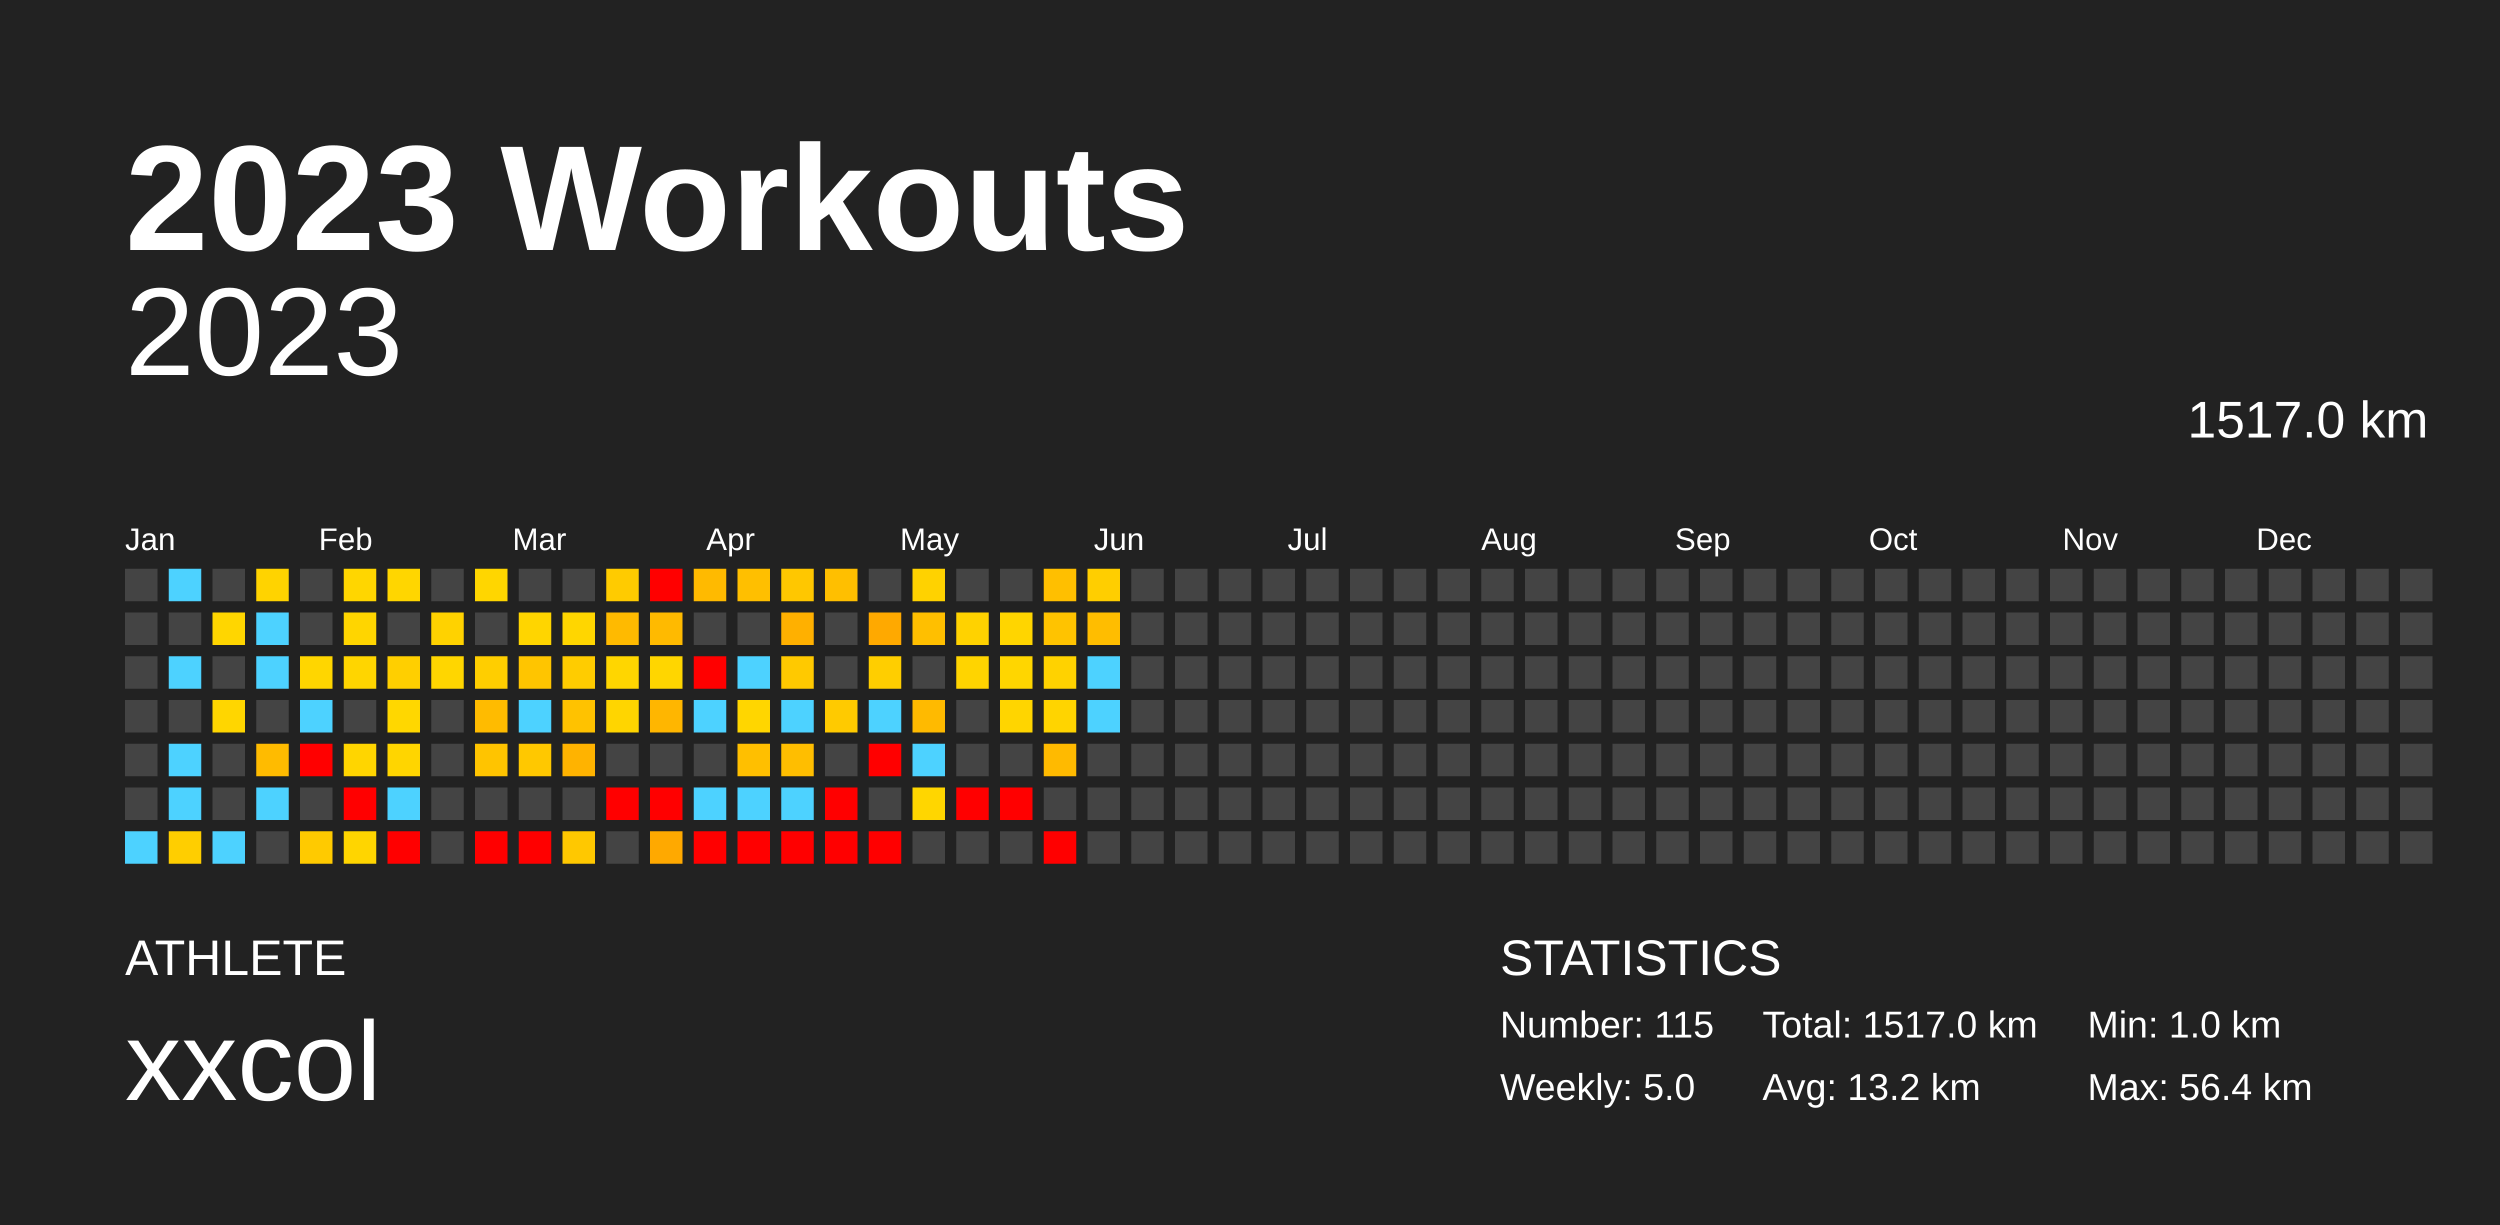
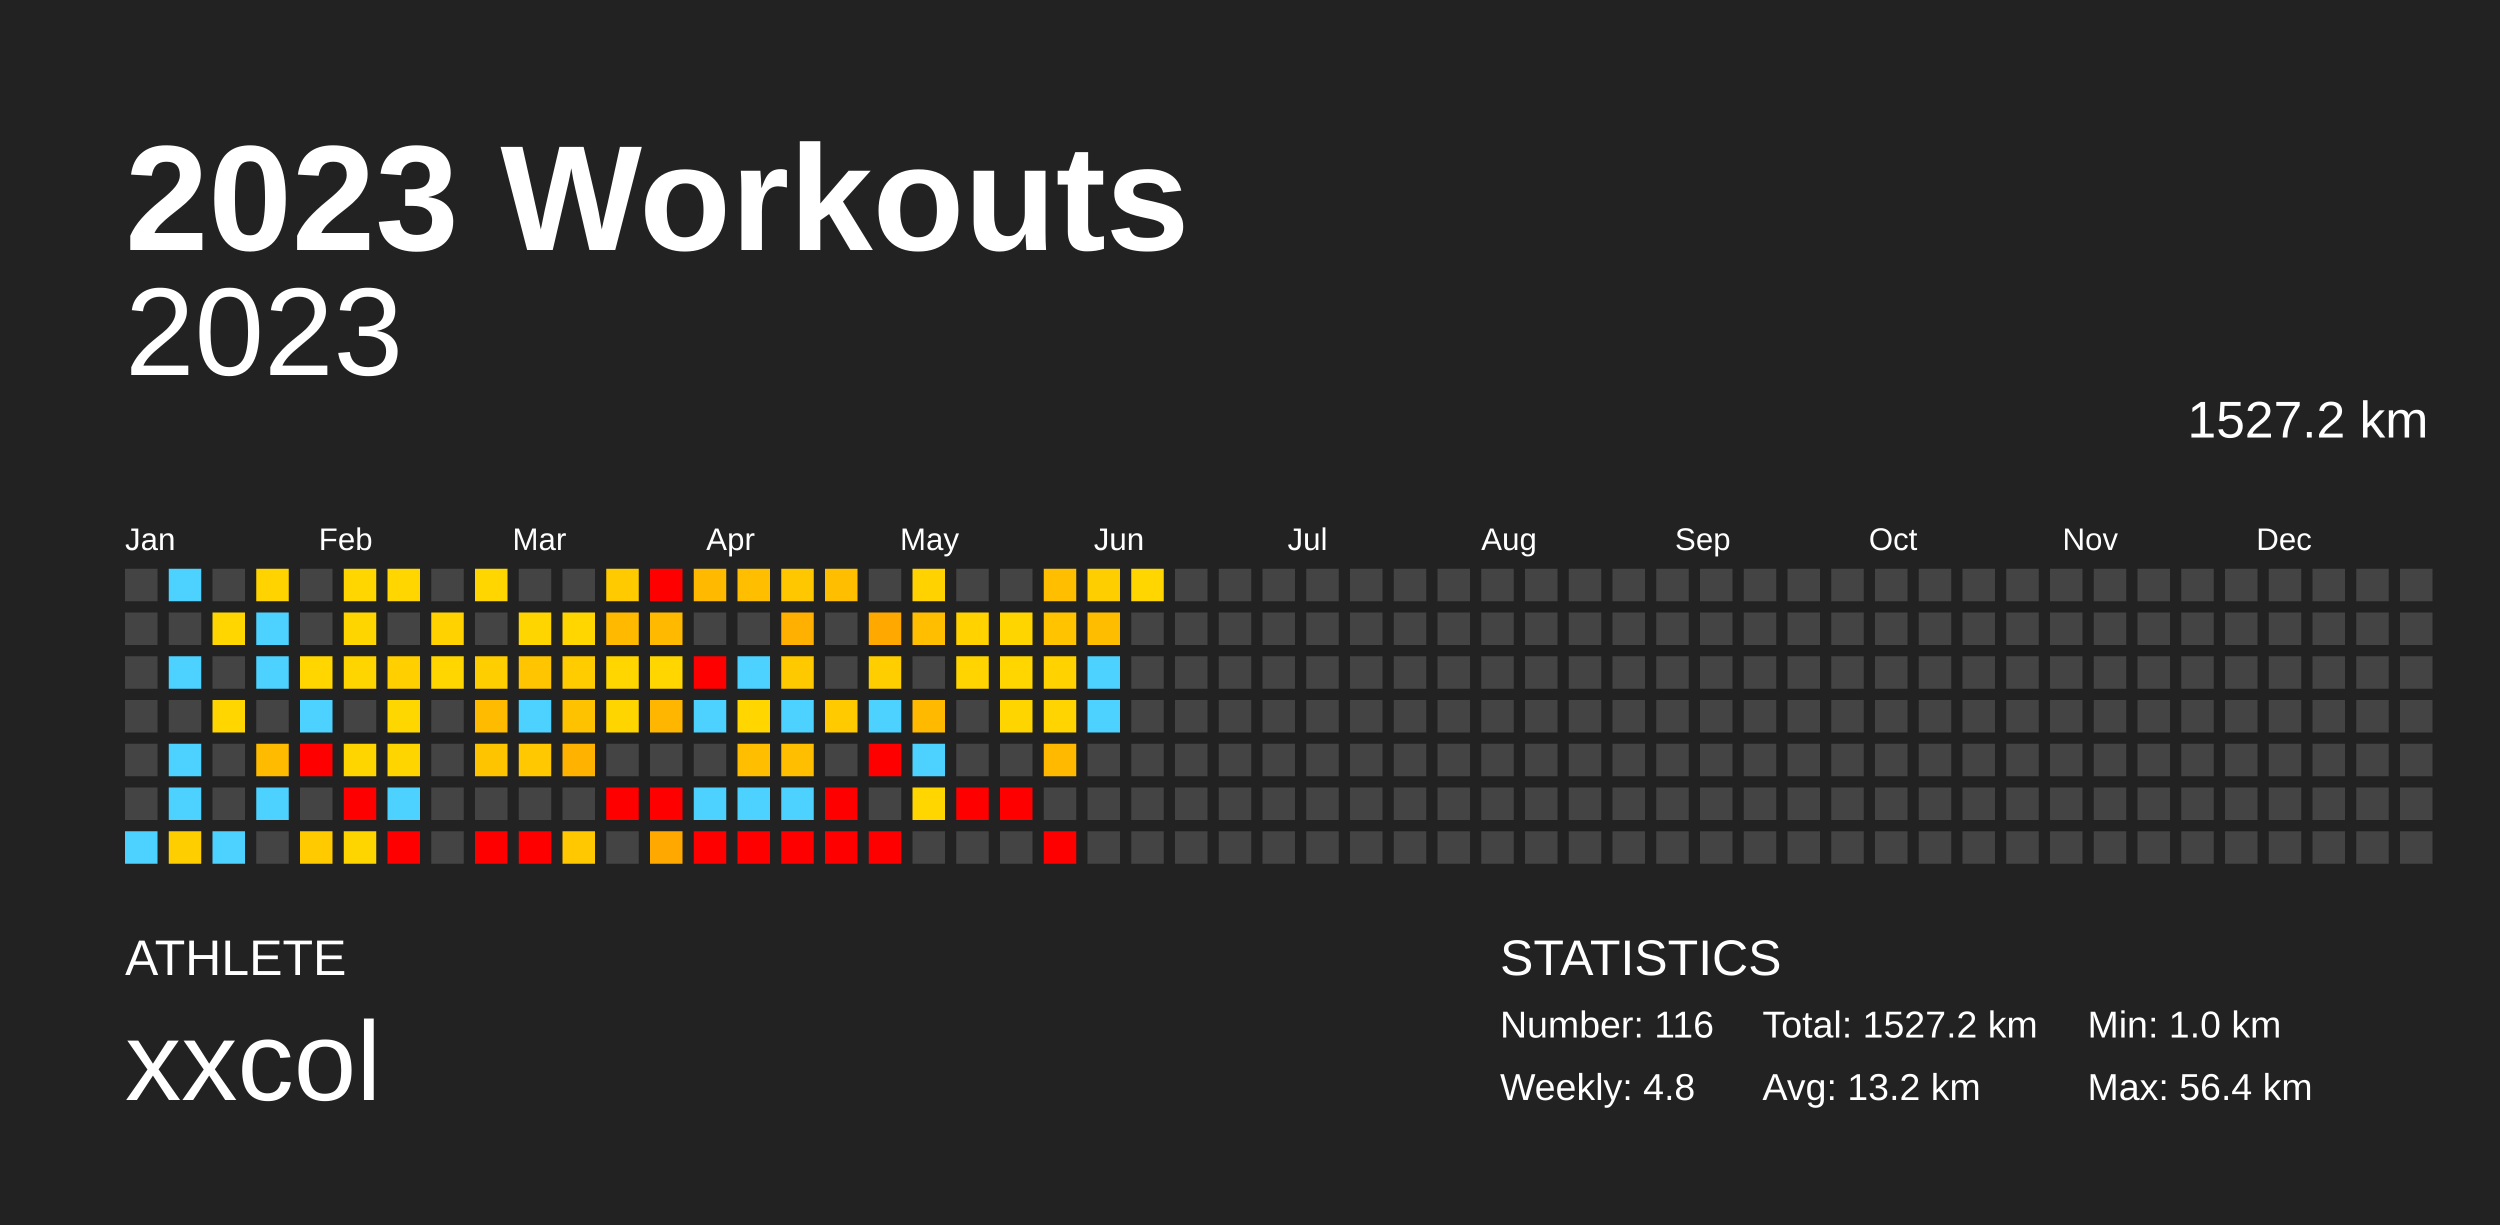
<svg xmlns="http://www.w3.org/2000/svg" baseProfile="full" height="98mm" version="1.1" viewBox="0,0,200,98" width="200mm">
  <defs />
  <rect fill="#222222" height="98" width="200" x="0" y="0" />
  <text fill="#FFFFFF" style="font-size:12px; font-family:Arial; font-weight:bold;" x="10" y="20">2023 Workouts</text>
  <text fill="#FFFFFF" style="font-size:4px; font-family:Arial" x="10" y="78">ATHLETE</text>
  <text fill="#FFFFFF" style="font-size:9px; font-family:Arial" x="10" y="88">xxcol</text>
  <text fill="#FFFFFF" style="font-size:4px; font-family:Arial" x="120" y="78">STATISTICS</text>
-   <text fill="#FFFFFF" style="font-size:3px; font-family:Arial" x="120" y="83">Number: 115</text>
-   <text fill="#FFFFFF" style="font-size:3px; font-family:Arial" x="120" y="88">Weekly: 5.0</text>
-   <text fill="#FFFFFF" style="font-size:3px; font-family:Arial" x="141" y="83">Total: 1517.0 km</text>
+   <text fill="#FFFFFF" style="font-size:3px; font-family:Arial" x="120" y="83">Number: 116</text>
+   <text fill="#FFFFFF" style="font-size:3px; font-family:Arial" x="120" y="88">Weekly: 4.8</text>
+   <text fill="#FFFFFF" style="font-size:3px; font-family:Arial" x="141" y="83">Total: 1527.2 km</text>
  <text fill="#FFFFFF" style="font-size:3px; font-family:Arial" x="141" y="88">Avg: 13.2 km</text>
  <text fill="#FFFFFF" style="font-size:3px; font-family:Arial" x="167" y="83">Min: 1.0 km</text>
  <text fill="#FFFFFF" style="font-size:3px; font-family:Arial" x="167" y="88">Max: 56.4 km</text>
  <text alignment-baseline="hanging" fill="#FFFFFF" style="font-size:10.0px; font-family:Arial;" x="10" y="30">2023</text>
-   <text alignment-baseline="hanging" fill="#FFFFFF" style="font-size:4.125px; font-family:Arial;" x="175" y="35">1517.0 km</text>
+   <text alignment-baseline="hanging" fill="#FFFFFF" style="font-size:4.125px; font-family:Arial;" x="175" y="35">1527.2 km</text>
  <text fill="#FFFFFF" style="font-size:2.5px; font-family:Arial" x="10.0" y="44">Jan</text>
  <text fill="#FFFFFF" style="font-size:2.5px; font-family:Arial" x="25.5" y="44">Feb</text>
  <text fill="#FFFFFF" style="font-size:2.5px; font-family:Arial" x="41.0" y="44">Mar</text>
  <text fill="#FFFFFF" style="font-size:2.5px; font-family:Arial" x="56.5" y="44">Apr</text>
  <text fill="#FFFFFF" style="font-size:2.5px; font-family:Arial" x="72.0" y="44">May</text>
  <text fill="#FFFFFF" style="font-size:2.5px; font-family:Arial" x="87.5" y="44">Jun</text>
  <text fill="#FFFFFF" style="font-size:2.5px; font-family:Arial" x="103.0" y="44">Jul</text>
  <text fill="#FFFFFF" style="font-size:2.5px; font-family:Arial" x="118.5" y="44">Aug</text>
  <text fill="#FFFFFF" style="font-size:2.5px; font-family:Arial" x="134.0" y="44">Sep</text>
  <text fill="#FFFFFF" style="font-size:2.5px; font-family:Arial" x="149.5" y="44">Oct</text>
  <text fill="#FFFFFF" style="font-size:2.5px; font-family:Arial" x="165.0" y="44">Nov</text>
  <text fill="#FFFFFF" style="font-size:2.5px; font-family:Arial" x="180.5" y="44">Dec</text>
  <rect fill="#444444" height="2.6" width="2.6" x="10.0" y="45.5" />
  <rect fill="#444444" height="2.6" width="2.6" x="10.0" y="49.0" />
  <rect fill="#444444" height="2.6" width="2.6" x="10.0" y="52.5" />
  <rect fill="#444444" height="2.6" width="2.6" x="10.0" y="56.0" />
  <rect fill="#444444" height="2.6" width="2.6" x="10.0" y="59.5" />
  <rect fill="#444444" height="2.6" width="2.6" x="10.0" y="63.0" />
  <rect fill="#4dd2ff" height="2.6" width="2.6" x="10.0" y="66.5" />
  <rect fill="#4dd2ff" height="2.6" width="2.6" x="13.5" y="45.5" />
  <rect fill="#444444" height="2.6" width="2.6" x="13.5" y="49.0" />
  <rect fill="#4dd2ff" height="2.6" width="2.6" x="13.5" y="52.5" />
  <rect fill="#444444" height="2.6" width="2.6" x="13.5" y="56.0" />
  <rect fill="#4dd2ff" height="2.6" width="2.6" x="13.5" y="59.5" />
  <rect fill="#4dd2ff" height="2.6" width="2.6" x="13.5" y="63.0" />
  <rect fill="#ffce00" height="2.6" width="2.6" x="13.5" y="66.5" />
  <rect fill="#444444" height="2.6" width="2.6" x="17.0" y="45.5" />
  <rect fill="#ffd600" height="2.6" width="2.6" x="17.0" y="49.0" />
  <rect fill="#444444" height="2.6" width="2.6" x="17.0" y="52.5" />
  <rect fill="#ffd600" height="2.6" width="2.6" x="17.0" y="56.0" />
  <rect fill="#444444" height="2.6" width="2.6" x="17.0" y="59.5" />
  <rect fill="#444444" height="2.6" width="2.6" x="17.0" y="63.0" />
  <rect fill="#4dd2ff" height="2.6" width="2.6" x="17.0" y="66.5" />
  <rect fill="#ffd300" height="2.6" width="2.6" x="20.5" y="45.5" />
  <rect fill="#4dd2ff" height="2.6" width="2.6" x="20.5" y="49.0" />
  <rect fill="#4dd2ff" height="2.6" width="2.6" x="20.5" y="52.5" />
  <rect fill="#444444" height="2.6" width="2.6" x="20.5" y="56.0" />
  <rect fill="#ffbb00" height="2.6" width="2.6" x="20.5" y="59.5" />
  <rect fill="#4dd2ff" height="2.6" width="2.6" x="20.5" y="63.0" />
  <rect fill="#444444" height="2.6" width="2.6" x="20.5" y="66.5" />
  <rect fill="#444444" height="2.6" width="2.6" x="24.0" y="45.5" />
  <rect fill="#444444" height="2.6" width="2.6" x="24.0" y="49.0" />
  <rect fill="#ffd600" height="2.6" width="2.6" x="24.0" y="52.5" />
  <rect fill="#4dd2ff" height="2.6" width="2.6" x="24.0" y="56.0" />
  <rect fill="red" height="2.6" width="2.6" x="24.0" y="59.5" />
  <rect fill="#444444" height="2.6" width="2.6" x="24.0" y="63.0" />
  <rect fill="#ffca00" height="2.6" width="2.6" x="24.0" y="66.5" />
  <rect fill="#ffd600" height="2.6" width="2.6" x="27.5" y="45.5" />
  <rect fill="#ffd500" height="2.6" width="2.6" x="27.5" y="49.0" />
  <rect fill="#ffd500" height="2.6" width="2.6" x="27.5" y="52.5" />
  <rect fill="#444444" height="2.6" width="2.6" x="27.5" y="56.0" />
  <rect fill="#ffd500" height="2.6" width="2.6" x="27.5" y="59.5" />
  <rect fill="red" height="2.6" width="2.6" x="27.5" y="63.0" />
  <rect fill="#ffd500" height="2.6" width="2.6" x="27.5" y="66.5" />
  <rect fill="#ffd600" height="2.6" width="2.6" x="31.0" y="45.5" />
  <rect fill="#444444" height="2.6" width="2.6" x="31.0" y="49.0" />
  <rect fill="#ffcf00" height="2.6" width="2.6" x="31.0" y="52.5" />
  <rect fill="#ffd700" height="2.6" width="2.6" x="31.0" y="56.0" />
  <rect fill="#ffd500" height="2.6" width="2.6" x="31.0" y="59.5" />
  <rect fill="#4dd2ff" height="2.6" width="2.6" x="31.0" y="63.0" />
  <rect fill="red" height="2.6" width="2.6" x="31.0" y="66.5" />
  <rect fill="#444444" height="2.6" width="2.6" x="34.5" y="45.5" />
  <rect fill="#ffd200" height="2.6" width="2.6" x="34.5" y="49.0" />
  <rect fill="#ffd600" height="2.6" width="2.6" x="34.5" y="52.5" />
  <rect fill="#444444" height="2.6" width="2.6" x="34.5" y="56.0" />
  <rect fill="#444444" height="2.6" width="2.6" x="34.5" y="59.5" />
  <rect fill="#444444" height="2.6" width="2.6" x="34.5" y="63.0" />
  <rect fill="#444444" height="2.6" width="2.6" x="34.5" y="66.5" />
  <rect fill="#ffd600" height="2.6" width="2.6" x="38.0" y="45.5" />
  <rect fill="#444444" height="2.6" width="2.6" x="38.0" y="49.0" />
  <rect fill="#ffce00" height="2.6" width="2.6" x="38.0" y="52.5" />
  <rect fill="#ffbb00" height="2.6" width="2.6" x="38.0" y="56.0" />
  <rect fill="#ffc400" height="2.6" width="2.6" x="38.0" y="59.5" />
  <rect fill="#444444" height="2.6" width="2.6" x="38.0" y="63.0" />
  <rect fill="red" height="2.6" width="2.6" x="38.0" y="66.5" />
  <rect fill="#444444" height="2.6" width="2.6" x="41.5" y="45.5" />
  <rect fill="#ffd500" height="2.6" width="2.6" x="41.5" y="49.0" />
  <rect fill="#ffc500" height="2.6" width="2.6" x="41.5" y="52.5" />
  <rect fill="#4dd2ff" height="2.6" width="2.6" x="41.5" y="56.0" />
  <rect fill="#ffc800" height="2.6" width="2.6" x="41.5" y="59.5" />
  <rect fill="#444444" height="2.6" width="2.6" x="41.5" y="63.0" />
  <rect fill="red" height="2.6" width="2.6" x="41.5" y="66.5" />
  <rect fill="#444444" height="2.6" width="2.6" x="45.0" y="45.5" />
  <rect fill="#ffd600" height="2.6" width="2.6" x="45.0" y="49.0" />
  <rect fill="#ffcc00" height="2.6" width="2.6" x="45.0" y="52.5" />
  <rect fill="#ffc200" height="2.6" width="2.6" x="45.0" y="56.0" />
  <rect fill="#ffb300" height="2.6" width="2.6" x="45.0" y="59.5" />
  <rect fill="#444444" height="2.6" width="2.6" x="45.0" y="63.0" />
  <rect fill="#ffc800" height="2.6" width="2.6" x="45.0" y="66.5" />
  <rect fill="#ffcb00" height="2.6" width="2.6" x="48.5" y="45.5" />
  <rect fill="#ffba00" height="2.6" width="2.6" x="48.5" y="49.0" />
  <rect fill="#ffd600" height="2.6" width="2.6" x="48.5" y="52.5" />
  <rect fill="#ffd500" height="2.6" width="2.6" x="48.5" y="56.0" />
  <rect fill="#444444" height="2.6" width="2.6" x="48.5" y="59.5" />
  <rect fill="red" height="2.6" width="2.6" x="48.5" y="63.0" />
  <rect fill="#444444" height="2.6" width="2.6" x="48.5" y="66.5" />
  <rect fill="red" height="2.6" width="2.6" x="52.0" y="45.5" />
  <rect fill="#ffba00" height="2.6" width="2.6" x="52.0" y="49.0" />
  <rect fill="#ffd600" height="2.6" width="2.6" x="52.0" y="52.5" />
  <rect fill="#ffb600" height="2.6" width="2.6" x="52.0" y="56.0" />
  <rect fill="#444444" height="2.6" width="2.6" x="52.0" y="59.5" />
  <rect fill="red" height="2.6" width="2.6" x="52.0" y="63.0" />
  <rect fill="#ffa900" height="2.6" width="2.6" x="52.0" y="66.5" />
  <rect fill="#ffba00" height="2.6" width="2.6" x="55.5" y="45.5" />
  <rect fill="#444444" height="2.6" width="2.6" x="55.5" y="49.0" />
  <rect fill="red" height="2.6" width="2.6" x="55.5" y="52.5" />
  <rect fill="#4dd2ff" height="2.6" width="2.6" x="55.5" y="56.0" />
  <rect fill="#444444" height="2.6" width="2.6" x="55.5" y="59.5" />
  <rect fill="#4dd2ff" height="2.6" width="2.6" x="55.5" y="63.0" />
  <rect fill="red" height="2.6" width="2.6" x="55.5" y="66.5" />
  <rect fill="#ffbf00" height="2.6" width="2.6" x="59.0" y="45.5" />
  <rect fill="#444444" height="2.6" width="2.6" x="59.0" y="49.0" />
  <rect fill="#4dd2ff" height="2.6" width="2.6" x="59.0" y="52.5" />
  <rect fill="#ffd600" height="2.6" width="2.6" x="59.0" y="56.0" />
  <rect fill="#ffbf00" height="2.6" width="2.6" x="59.0" y="59.5" />
  <rect fill="#4dd2ff" height="2.6" width="2.6" x="59.0" y="63.0" />
  <rect fill="red" height="2.6" width="2.6" x="59.0" y="66.5" />
  <rect fill="#ffc700" height="2.6" width="2.6" x="62.5" y="45.5" />
  <rect fill="#ffb000" height="2.6" width="2.6" x="62.5" y="49.0" />
  <rect fill="#ffc900" height="2.6" width="2.6" x="62.5" y="52.5" />
  <rect fill="#4dd2ff" height="2.6" width="2.6" x="62.5" y="56.0" />
  <rect fill="#ffbe00" height="2.6" width="2.6" x="62.5" y="59.5" />
  <rect fill="#4dd2ff" height="2.6" width="2.6" x="62.5" y="63.0" />
  <rect fill="red" height="2.6" width="2.6" x="62.5" y="66.5" />
  <rect fill="#ffbf00" height="2.6" width="2.6" x="66.0" y="45.5" />
  <rect fill="#444444" height="2.6" width="2.6" x="66.0" y="49.0" />
  <rect fill="#444444" height="2.6" width="2.6" x="66.0" y="52.5" />
  <rect fill="#ffca00" height="2.6" width="2.6" x="66.0" y="56.0" />
  <rect fill="#444444" height="2.6" width="2.6" x="66.0" y="59.5" />
  <rect fill="red" height="2.6" width="2.6" x="66.0" y="63.0" />
  <rect fill="red" height="2.6" width="2.6" x="66.0" y="66.5" />
  <rect fill="#444444" height="2.6" width="2.6" x="69.5" y="45.5" />
  <rect fill="#ffa900" height="2.6" width="2.6" x="69.5" y="49.0" />
  <rect fill="#ffce00" height="2.6" width="2.6" x="69.5" y="52.5" />
  <rect fill="#4dd2ff" height="2.6" width="2.6" x="69.5" y="56.0" />
  <rect fill="red" height="2.6" width="2.6" x="69.5" y="59.5" />
  <rect fill="#444444" height="2.6" width="2.6" x="69.5" y="63.0" />
  <rect fill="red" height="2.6" width="2.6" x="69.5" y="66.5" />
  <rect fill="#ffd200" height="2.6" width="2.6" x="73.0" y="45.5" />
  <rect fill="#ffbf00" height="2.6" width="2.6" x="73.0" y="49.0" />
  <rect fill="#444444" height="2.6" width="2.6" x="73.0" y="52.5" />
  <rect fill="#ffba00" height="2.6" width="2.6" x="73.0" y="56.0" />
  <rect fill="#4dd2ff" height="2.6" width="2.6" x="73.0" y="59.5" />
  <rect fill="#ffd600" height="2.6" width="2.6" x="73.0" y="63.0" />
  <rect fill="#444444" height="2.6" width="2.6" x="73.0" y="66.5" />
  <rect fill="#444444" height="2.6" width="2.6" x="76.5" y="45.5" />
  <rect fill="#ffd200" height="2.6" width="2.6" x="76.5" y="49.0" />
  <rect fill="#ffd400" height="2.6" width="2.6" x="76.5" y="52.5" />
  <rect fill="#444444" height="2.6" width="2.6" x="76.5" y="56.0" />
  <rect fill="#444444" height="2.6" width="2.6" x="76.5" y="59.5" />
  <rect fill="red" height="2.6" width="2.6" x="76.5" y="63.0" />
  <rect fill="#444444" height="2.6" width="2.6" x="76.5" y="66.5" />
  <rect fill="#444444" height="2.6" width="2.6" x="80.0" y="45.5" />
  <rect fill="#ffd500" height="2.6" width="2.6" x="80.0" y="49.0" />
  <rect fill="#ffd600" height="2.6" width="2.6" x="80.0" y="52.5" />
  <rect fill="#ffd500" height="2.6" width="2.6" x="80.0" y="56.0" />
  <rect fill="#444444" height="2.6" width="2.6" x="80.0" y="59.5" />
  <rect fill="red" height="2.6" width="2.6" x="80.0" y="63.0" />
  <rect fill="#444444" height="2.6" width="2.6" x="80.0" y="66.5" />
  <rect fill="#ffbf00" height="2.6" width="2.6" x="83.5" y="45.5" />
  <rect fill="#ffc300" height="2.6" width="2.6" x="83.5" y="49.0" />
  <rect fill="#ffd200" height="2.6" width="2.6" x="83.5" y="52.5" />
  <rect fill="#ffd400" height="2.6" width="2.6" x="83.5" y="56.0" />
  <rect fill="#ffba00" height="2.6" width="2.6" x="83.5" y="59.5" />
  <rect fill="#444444" height="2.6" width="2.6" x="83.5" y="63.0" />
  <rect fill="red" height="2.6" width="2.6" x="83.5" y="66.5" />
  <rect fill="#ffce00" height="2.6" width="2.6" x="87.0" y="45.5" />
  <rect fill="#ffbd00" height="2.6" width="2.6" x="87.0" y="49.0" />
  <rect fill="#4dd2ff" height="2.6" width="2.6" x="87.0" y="52.5" />
  <rect fill="#4dd2ff" height="2.6" width="2.6" x="87.0" y="56.0" />
  <rect fill="#444444" height="2.6" width="2.6" x="87.0" y="59.5" />
  <rect fill="#444444" height="2.6" width="2.6" x="87.0" y="63.0" />
  <rect fill="#444444" height="2.6" width="2.6" x="87.0" y="66.5" />
-   <rect fill="#444444" height="2.6" width="2.6" x="90.5" y="45.5" />
+   <rect fill="#ffd600" height="2.6" width="2.6" x="90.5" y="45.5" />
  <rect fill="#444444" height="2.6" width="2.6" x="90.5" y="49.0" />
  <rect fill="#444444" height="2.6" width="2.6" x="90.5" y="52.5" />
  <rect fill="#444444" height="2.6" width="2.6" x="90.5" y="56.0" />
  <rect fill="#444444" height="2.6" width="2.6" x="90.5" y="59.5" />
  <rect fill="#444444" height="2.6" width="2.6" x="90.5" y="63.0" />
  <rect fill="#444444" height="2.6" width="2.6" x="90.5" y="66.5" />
  <rect fill="#444444" height="2.6" width="2.6" x="94.0" y="45.5" />
  <rect fill="#444444" height="2.6" width="2.6" x="94.0" y="49.0" />
  <rect fill="#444444" height="2.6" width="2.6" x="94.0" y="52.5" />
  <rect fill="#444444" height="2.6" width="2.6" x="94.0" y="56.0" />
  <rect fill="#444444" height="2.6" width="2.6" x="94.0" y="59.5" />
  <rect fill="#444444" height="2.6" width="2.6" x="94.0" y="63.0" />
  <rect fill="#444444" height="2.6" width="2.6" x="94.0" y="66.5" />
  <rect fill="#444444" height="2.6" width="2.6" x="97.5" y="45.5" />
  <rect fill="#444444" height="2.6" width="2.6" x="97.5" y="49.0" />
  <rect fill="#444444" height="2.6" width="2.6" x="97.5" y="52.5" />
  <rect fill="#444444" height="2.6" width="2.6" x="97.5" y="56.0" />
  <rect fill="#444444" height="2.6" width="2.6" x="97.5" y="59.5" />
  <rect fill="#444444" height="2.6" width="2.6" x="97.5" y="63.0" />
  <rect fill="#444444" height="2.6" width="2.6" x="97.5" y="66.5" />
  <rect fill="#444444" height="2.6" width="2.6" x="101.0" y="45.5" />
  <rect fill="#444444" height="2.6" width="2.6" x="101.0" y="49.0" />
  <rect fill="#444444" height="2.6" width="2.6" x="101.0" y="52.5" />
  <rect fill="#444444" height="2.6" width="2.6" x="101.0" y="56.0" />
  <rect fill="#444444" height="2.6" width="2.6" x="101.0" y="59.5" />
  <rect fill="#444444" height="2.6" width="2.6" x="101.0" y="63.0" />
  <rect fill="#444444" height="2.6" width="2.6" x="101.0" y="66.5" />
  <rect fill="#444444" height="2.6" width="2.6" x="104.5" y="45.5" />
  <rect fill="#444444" height="2.6" width="2.6" x="104.5" y="49.0" />
  <rect fill="#444444" height="2.6" width="2.6" x="104.5" y="52.5" />
  <rect fill="#444444" height="2.6" width="2.6" x="104.5" y="56.0" />
  <rect fill="#444444" height="2.6" width="2.6" x="104.5" y="59.5" />
  <rect fill="#444444" height="2.6" width="2.6" x="104.5" y="63.0" />
  <rect fill="#444444" height="2.6" width="2.6" x="104.5" y="66.5" />
  <rect fill="#444444" height="2.6" width="2.6" x="108.0" y="45.5" />
  <rect fill="#444444" height="2.6" width="2.6" x="108.0" y="49.0" />
  <rect fill="#444444" height="2.6" width="2.6" x="108.0" y="52.5" />
  <rect fill="#444444" height="2.6" width="2.6" x="108.0" y="56.0" />
  <rect fill="#444444" height="2.6" width="2.6" x="108.0" y="59.5" />
  <rect fill="#444444" height="2.6" width="2.6" x="108.0" y="63.0" />
  <rect fill="#444444" height="2.6" width="2.6" x="108.0" y="66.5" />
  <rect fill="#444444" height="2.6" width="2.6" x="111.5" y="45.5" />
  <rect fill="#444444" height="2.6" width="2.6" x="111.5" y="49.0" />
  <rect fill="#444444" height="2.6" width="2.6" x="111.5" y="52.5" />
  <rect fill="#444444" height="2.6" width="2.6" x="111.5" y="56.0" />
  <rect fill="#444444" height="2.6" width="2.6" x="111.5" y="59.5" />
  <rect fill="#444444" height="2.6" width="2.6" x="111.5" y="63.0" />
  <rect fill="#444444" height="2.6" width="2.6" x="111.5" y="66.5" />
  <rect fill="#444444" height="2.6" width="2.6" x="115.0" y="45.5" />
  <rect fill="#444444" height="2.6" width="2.6" x="115.0" y="49.0" />
  <rect fill="#444444" height="2.6" width="2.6" x="115.0" y="52.5" />
  <rect fill="#444444" height="2.6" width="2.6" x="115.0" y="56.0" />
  <rect fill="#444444" height="2.6" width="2.6" x="115.0" y="59.5" />
  <rect fill="#444444" height="2.6" width="2.6" x="115.0" y="63.0" />
  <rect fill="#444444" height="2.6" width="2.6" x="115.0" y="66.5" />
  <rect fill="#444444" height="2.6" width="2.6" x="118.5" y="45.5" />
  <rect fill="#444444" height="2.6" width="2.6" x="118.5" y="49.0" />
  <rect fill="#444444" height="2.6" width="2.6" x="118.5" y="52.5" />
  <rect fill="#444444" height="2.6" width="2.6" x="118.5" y="56.0" />
  <rect fill="#444444" height="2.6" width="2.6" x="118.5" y="59.5" />
  <rect fill="#444444" height="2.6" width="2.6" x="118.5" y="63.0" />
  <rect fill="#444444" height="2.6" width="2.6" x="118.5" y="66.5" />
  <rect fill="#444444" height="2.6" width="2.6" x="122.0" y="45.5" />
  <rect fill="#444444" height="2.6" width="2.6" x="122.0" y="49.0" />
  <rect fill="#444444" height="2.6" width="2.6" x="122.0" y="52.5" />
  <rect fill="#444444" height="2.6" width="2.6" x="122.0" y="56.0" />
  <rect fill="#444444" height="2.6" width="2.6" x="122.0" y="59.5" />
  <rect fill="#444444" height="2.6" width="2.6" x="122.0" y="63.0" />
  <rect fill="#444444" height="2.6" width="2.6" x="122.0" y="66.5" />
  <rect fill="#444444" height="2.6" width="2.6" x="125.5" y="45.5" />
  <rect fill="#444444" height="2.6" width="2.6" x="125.5" y="49.0" />
  <rect fill="#444444" height="2.6" width="2.6" x="125.5" y="52.5" />
  <rect fill="#444444" height="2.6" width="2.6" x="125.5" y="56.0" />
  <rect fill="#444444" height="2.6" width="2.6" x="125.5" y="59.5" />
  <rect fill="#444444" height="2.6" width="2.6" x="125.5" y="63.0" />
  <rect fill="#444444" height="2.6" width="2.6" x="125.5" y="66.5" />
  <rect fill="#444444" height="2.6" width="2.6" x="129.0" y="45.5" />
  <rect fill="#444444" height="2.6" width="2.6" x="129.0" y="49.0" />
  <rect fill="#444444" height="2.6" width="2.6" x="129.0" y="52.5" />
  <rect fill="#444444" height="2.6" width="2.6" x="129.0" y="56.0" />
  <rect fill="#444444" height="2.6" width="2.6" x="129.0" y="59.5" />
  <rect fill="#444444" height="2.6" width="2.6" x="129.0" y="63.0" />
  <rect fill="#444444" height="2.6" width="2.6" x="129.0" y="66.5" />
  <rect fill="#444444" height="2.6" width="2.6" x="132.5" y="45.5" />
  <rect fill="#444444" height="2.6" width="2.6" x="132.5" y="49.0" />
  <rect fill="#444444" height="2.6" width="2.6" x="132.5" y="52.5" />
  <rect fill="#444444" height="2.6" width="2.6" x="132.5" y="56.0" />
  <rect fill="#444444" height="2.6" width="2.6" x="132.5" y="59.5" />
  <rect fill="#444444" height="2.6" width="2.6" x="132.5" y="63.0" />
  <rect fill="#444444" height="2.6" width="2.6" x="132.5" y="66.5" />
  <rect fill="#444444" height="2.6" width="2.6" x="136.0" y="45.5" />
  <rect fill="#444444" height="2.6" width="2.6" x="136.0" y="49.0" />
  <rect fill="#444444" height="2.6" width="2.6" x="136.0" y="52.5" />
  <rect fill="#444444" height="2.6" width="2.6" x="136.0" y="56.0" />
  <rect fill="#444444" height="2.6" width="2.6" x="136.0" y="59.5" />
  <rect fill="#444444" height="2.6" width="2.6" x="136.0" y="63.0" />
  <rect fill="#444444" height="2.6" width="2.6" x="136.0" y="66.5" />
  <rect fill="#444444" height="2.6" width="2.6" x="139.5" y="45.5" />
  <rect fill="#444444" height="2.6" width="2.6" x="139.5" y="49.0" />
  <rect fill="#444444" height="2.6" width="2.6" x="139.5" y="52.5" />
  <rect fill="#444444" height="2.6" width="2.6" x="139.5" y="56.0" />
  <rect fill="#444444" height="2.6" width="2.6" x="139.5" y="59.5" />
  <rect fill="#444444" height="2.6" width="2.6" x="139.5" y="63.0" />
  <rect fill="#444444" height="2.6" width="2.6" x="139.5" y="66.5" />
  <rect fill="#444444" height="2.6" width="2.6" x="143.0" y="45.5" />
  <rect fill="#444444" height="2.6" width="2.6" x="143.0" y="49.0" />
  <rect fill="#444444" height="2.6" width="2.6" x="143.0" y="52.5" />
  <rect fill="#444444" height="2.6" width="2.6" x="143.0" y="56.0" />
  <rect fill="#444444" height="2.6" width="2.6" x="143.0" y="59.5" />
  <rect fill="#444444" height="2.6" width="2.6" x="143.0" y="63.0" />
  <rect fill="#444444" height="2.6" width="2.6" x="143.0" y="66.5" />
  <rect fill="#444444" height="2.6" width="2.6" x="146.5" y="45.5" />
  <rect fill="#444444" height="2.6" width="2.6" x="146.5" y="49.0" />
  <rect fill="#444444" height="2.6" width="2.6" x="146.5" y="52.5" />
  <rect fill="#444444" height="2.6" width="2.6" x="146.5" y="56.0" />
  <rect fill="#444444" height="2.6" width="2.6" x="146.5" y="59.5" />
  <rect fill="#444444" height="2.6" width="2.6" x="146.5" y="63.0" />
  <rect fill="#444444" height="2.6" width="2.6" x="146.5" y="66.5" />
  <rect fill="#444444" height="2.6" width="2.6" x="150.0" y="45.5" />
  <rect fill="#444444" height="2.6" width="2.6" x="150.0" y="49.0" />
  <rect fill="#444444" height="2.6" width="2.6" x="150.0" y="52.5" />
  <rect fill="#444444" height="2.6" width="2.6" x="150.0" y="56.0" />
  <rect fill="#444444" height="2.6" width="2.6" x="150.0" y="59.5" />
  <rect fill="#444444" height="2.6" width="2.6" x="150.0" y="63.0" />
  <rect fill="#444444" height="2.6" width="2.6" x="150.0" y="66.5" />
  <rect fill="#444444" height="2.6" width="2.6" x="153.5" y="45.5" />
  <rect fill="#444444" height="2.6" width="2.6" x="153.5" y="49.0" />
  <rect fill="#444444" height="2.6" width="2.6" x="153.5" y="52.5" />
  <rect fill="#444444" height="2.6" width="2.6" x="153.5" y="56.0" />
  <rect fill="#444444" height="2.6" width="2.6" x="153.5" y="59.5" />
  <rect fill="#444444" height="2.6" width="2.6" x="153.5" y="63.0" />
  <rect fill="#444444" height="2.6" width="2.6" x="153.5" y="66.5" />
  <rect fill="#444444" height="2.6" width="2.6" x="157.0" y="45.5" />
  <rect fill="#444444" height="2.6" width="2.6" x="157.0" y="49.0" />
  <rect fill="#444444" height="2.6" width="2.6" x="157.0" y="52.5" />
  <rect fill="#444444" height="2.6" width="2.6" x="157.0" y="56.0" />
  <rect fill="#444444" height="2.6" width="2.6" x="157.0" y="59.5" />
  <rect fill="#444444" height="2.6" width="2.6" x="157.0" y="63.0" />
  <rect fill="#444444" height="2.6" width="2.6" x="157.0" y="66.5" />
  <rect fill="#444444" height="2.6" width="2.6" x="160.5" y="45.5" />
  <rect fill="#444444" height="2.6" width="2.6" x="160.5" y="49.0" />
  <rect fill="#444444" height="2.6" width="2.6" x="160.5" y="52.5" />
  <rect fill="#444444" height="2.6" width="2.6" x="160.5" y="56.0" />
  <rect fill="#444444" height="2.6" width="2.6" x="160.5" y="59.5" />
  <rect fill="#444444" height="2.6" width="2.6" x="160.5" y="63.0" />
  <rect fill="#444444" height="2.6" width="2.6" x="160.5" y="66.5" />
  <rect fill="#444444" height="2.6" width="2.6" x="164.0" y="45.5" />
  <rect fill="#444444" height="2.6" width="2.6" x="164.0" y="49.0" />
  <rect fill="#444444" height="2.6" width="2.6" x="164.0" y="52.5" />
  <rect fill="#444444" height="2.6" width="2.6" x="164.0" y="56.0" />
  <rect fill="#444444" height="2.6" width="2.6" x="164.0" y="59.5" />
  <rect fill="#444444" height="2.6" width="2.6" x="164.0" y="63.0" />
  <rect fill="#444444" height="2.6" width="2.6" x="164.0" y="66.5" />
  <rect fill="#444444" height="2.6" width="2.6" x="167.5" y="45.5" />
  <rect fill="#444444" height="2.6" width="2.6" x="167.5" y="49.0" />
  <rect fill="#444444" height="2.6" width="2.6" x="167.5" y="52.5" />
  <rect fill="#444444" height="2.6" width="2.6" x="167.5" y="56.0" />
  <rect fill="#444444" height="2.6" width="2.6" x="167.5" y="59.5" />
  <rect fill="#444444" height="2.6" width="2.6" x="167.5" y="63.0" />
  <rect fill="#444444" height="2.6" width="2.6" x="167.5" y="66.5" />
  <rect fill="#444444" height="2.6" width="2.6" x="171.0" y="45.5" />
  <rect fill="#444444" height="2.6" width="2.6" x="171.0" y="49.0" />
  <rect fill="#444444" height="2.6" width="2.6" x="171.0" y="52.5" />
  <rect fill="#444444" height="2.6" width="2.6" x="171.0" y="56.0" />
  <rect fill="#444444" height="2.6" width="2.6" x="171.0" y="59.5" />
  <rect fill="#444444" height="2.6" width="2.6" x="171.0" y="63.0" />
  <rect fill="#444444" height="2.6" width="2.6" x="171.0" y="66.5" />
  <rect fill="#444444" height="2.6" width="2.6" x="174.5" y="45.5" />
  <rect fill="#444444" height="2.6" width="2.6" x="174.5" y="49.0" />
  <rect fill="#444444" height="2.6" width="2.6" x="174.5" y="52.5" />
  <rect fill="#444444" height="2.6" width="2.6" x="174.5" y="56.0" />
  <rect fill="#444444" height="2.6" width="2.6" x="174.5" y="59.5" />
  <rect fill="#444444" height="2.6" width="2.6" x="174.5" y="63.0" />
  <rect fill="#444444" height="2.6" width="2.6" x="174.5" y="66.5" />
  <rect fill="#444444" height="2.6" width="2.6" x="178.0" y="45.5" />
  <rect fill="#444444" height="2.6" width="2.6" x="178.0" y="49.0" />
  <rect fill="#444444" height="2.6" width="2.6" x="178.0" y="52.5" />
  <rect fill="#444444" height="2.6" width="2.6" x="178.0" y="56.0" />
  <rect fill="#444444" height="2.6" width="2.6" x="178.0" y="59.5" />
  <rect fill="#444444" height="2.6" width="2.6" x="178.0" y="63.0" />
  <rect fill="#444444" height="2.6" width="2.6" x="178.0" y="66.5" />
  <rect fill="#444444" height="2.6" width="2.6" x="181.5" y="45.5" />
  <rect fill="#444444" height="2.6" width="2.6" x="181.5" y="49.0" />
  <rect fill="#444444" height="2.6" width="2.6" x="181.5" y="52.5" />
  <rect fill="#444444" height="2.6" width="2.6" x="181.5" y="56.0" />
  <rect fill="#444444" height="2.6" width="2.6" x="181.5" y="59.5" />
  <rect fill="#444444" height="2.6" width="2.6" x="181.5" y="63.0" />
  <rect fill="#444444" height="2.6" width="2.6" x="181.5" y="66.5" />
  <rect fill="#444444" height="2.6" width="2.6" x="185.0" y="45.5" />
  <rect fill="#444444" height="2.6" width="2.6" x="185.0" y="49.0" />
  <rect fill="#444444" height="2.6" width="2.6" x="185.0" y="52.5" />
  <rect fill="#444444" height="2.6" width="2.6" x="185.0" y="56.0" />
  <rect fill="#444444" height="2.6" width="2.6" x="185.0" y="59.5" />
  <rect fill="#444444" height="2.6" width="2.6" x="185.0" y="63.0" />
  <rect fill="#444444" height="2.6" width="2.6" x="185.0" y="66.5" />
  <rect fill="#444444" height="2.6" width="2.6" x="188.5" y="45.5" />
  <rect fill="#444444" height="2.6" width="2.6" x="188.5" y="49.0" />
  <rect fill="#444444" height="2.6" width="2.6" x="188.5" y="52.5" />
  <rect fill="#444444" height="2.6" width="2.6" x="188.5" y="56.0" />
  <rect fill="#444444" height="2.6" width="2.6" x="188.5" y="59.5" />
  <rect fill="#444444" height="2.6" width="2.6" x="188.5" y="63.0" />
  <rect fill="#444444" height="2.6" width="2.6" x="188.5" y="66.5" />
  <rect fill="#444444" height="2.6" width="2.6" x="192.0" y="45.5" />
  <rect fill="#444444" height="2.6" width="2.6" x="192.0" y="49.0" />
  <rect fill="#444444" height="2.6" width="2.6" x="192.0" y="52.5" />
  <rect fill="#444444" height="2.6" width="2.6" x="192.0" y="56.0" />
  <rect fill="#444444" height="2.6" width="2.6" x="192.0" y="59.5" />
  <rect fill="#444444" height="2.6" width="2.6" x="192.0" y="63.0" />
  <rect fill="#444444" height="2.6" width="2.6" x="192.0" y="66.5" />
</svg>
